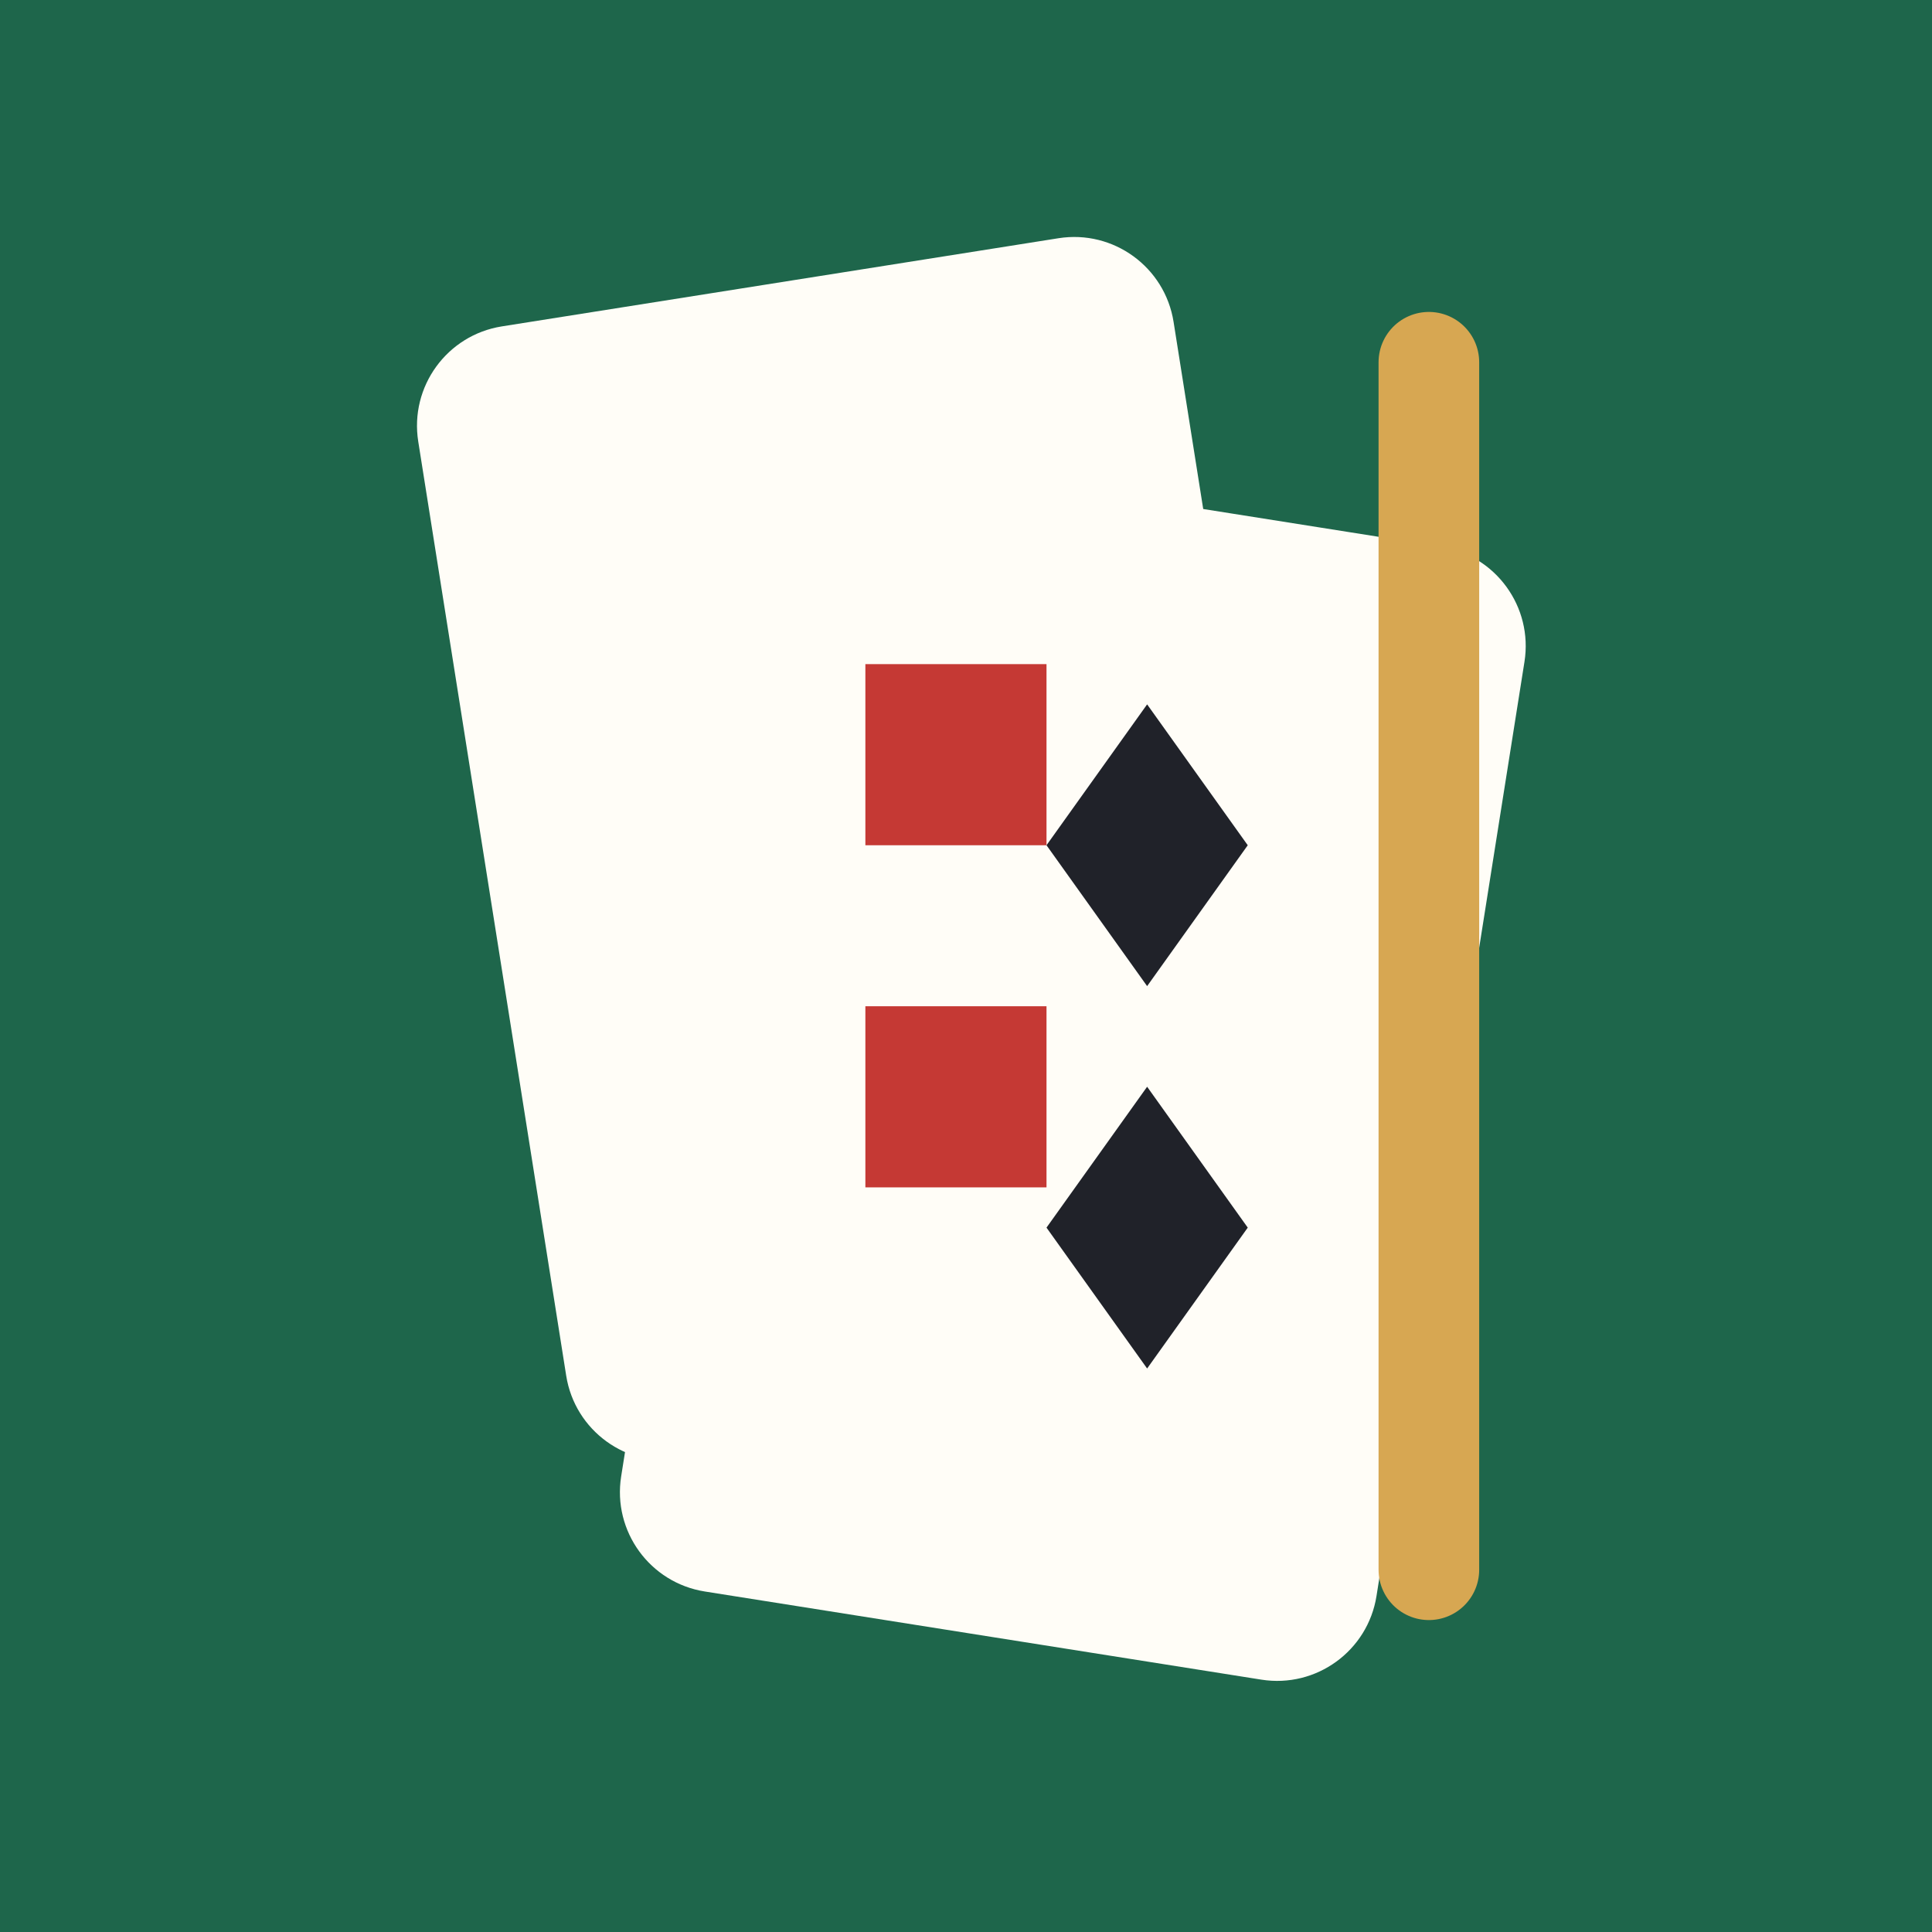
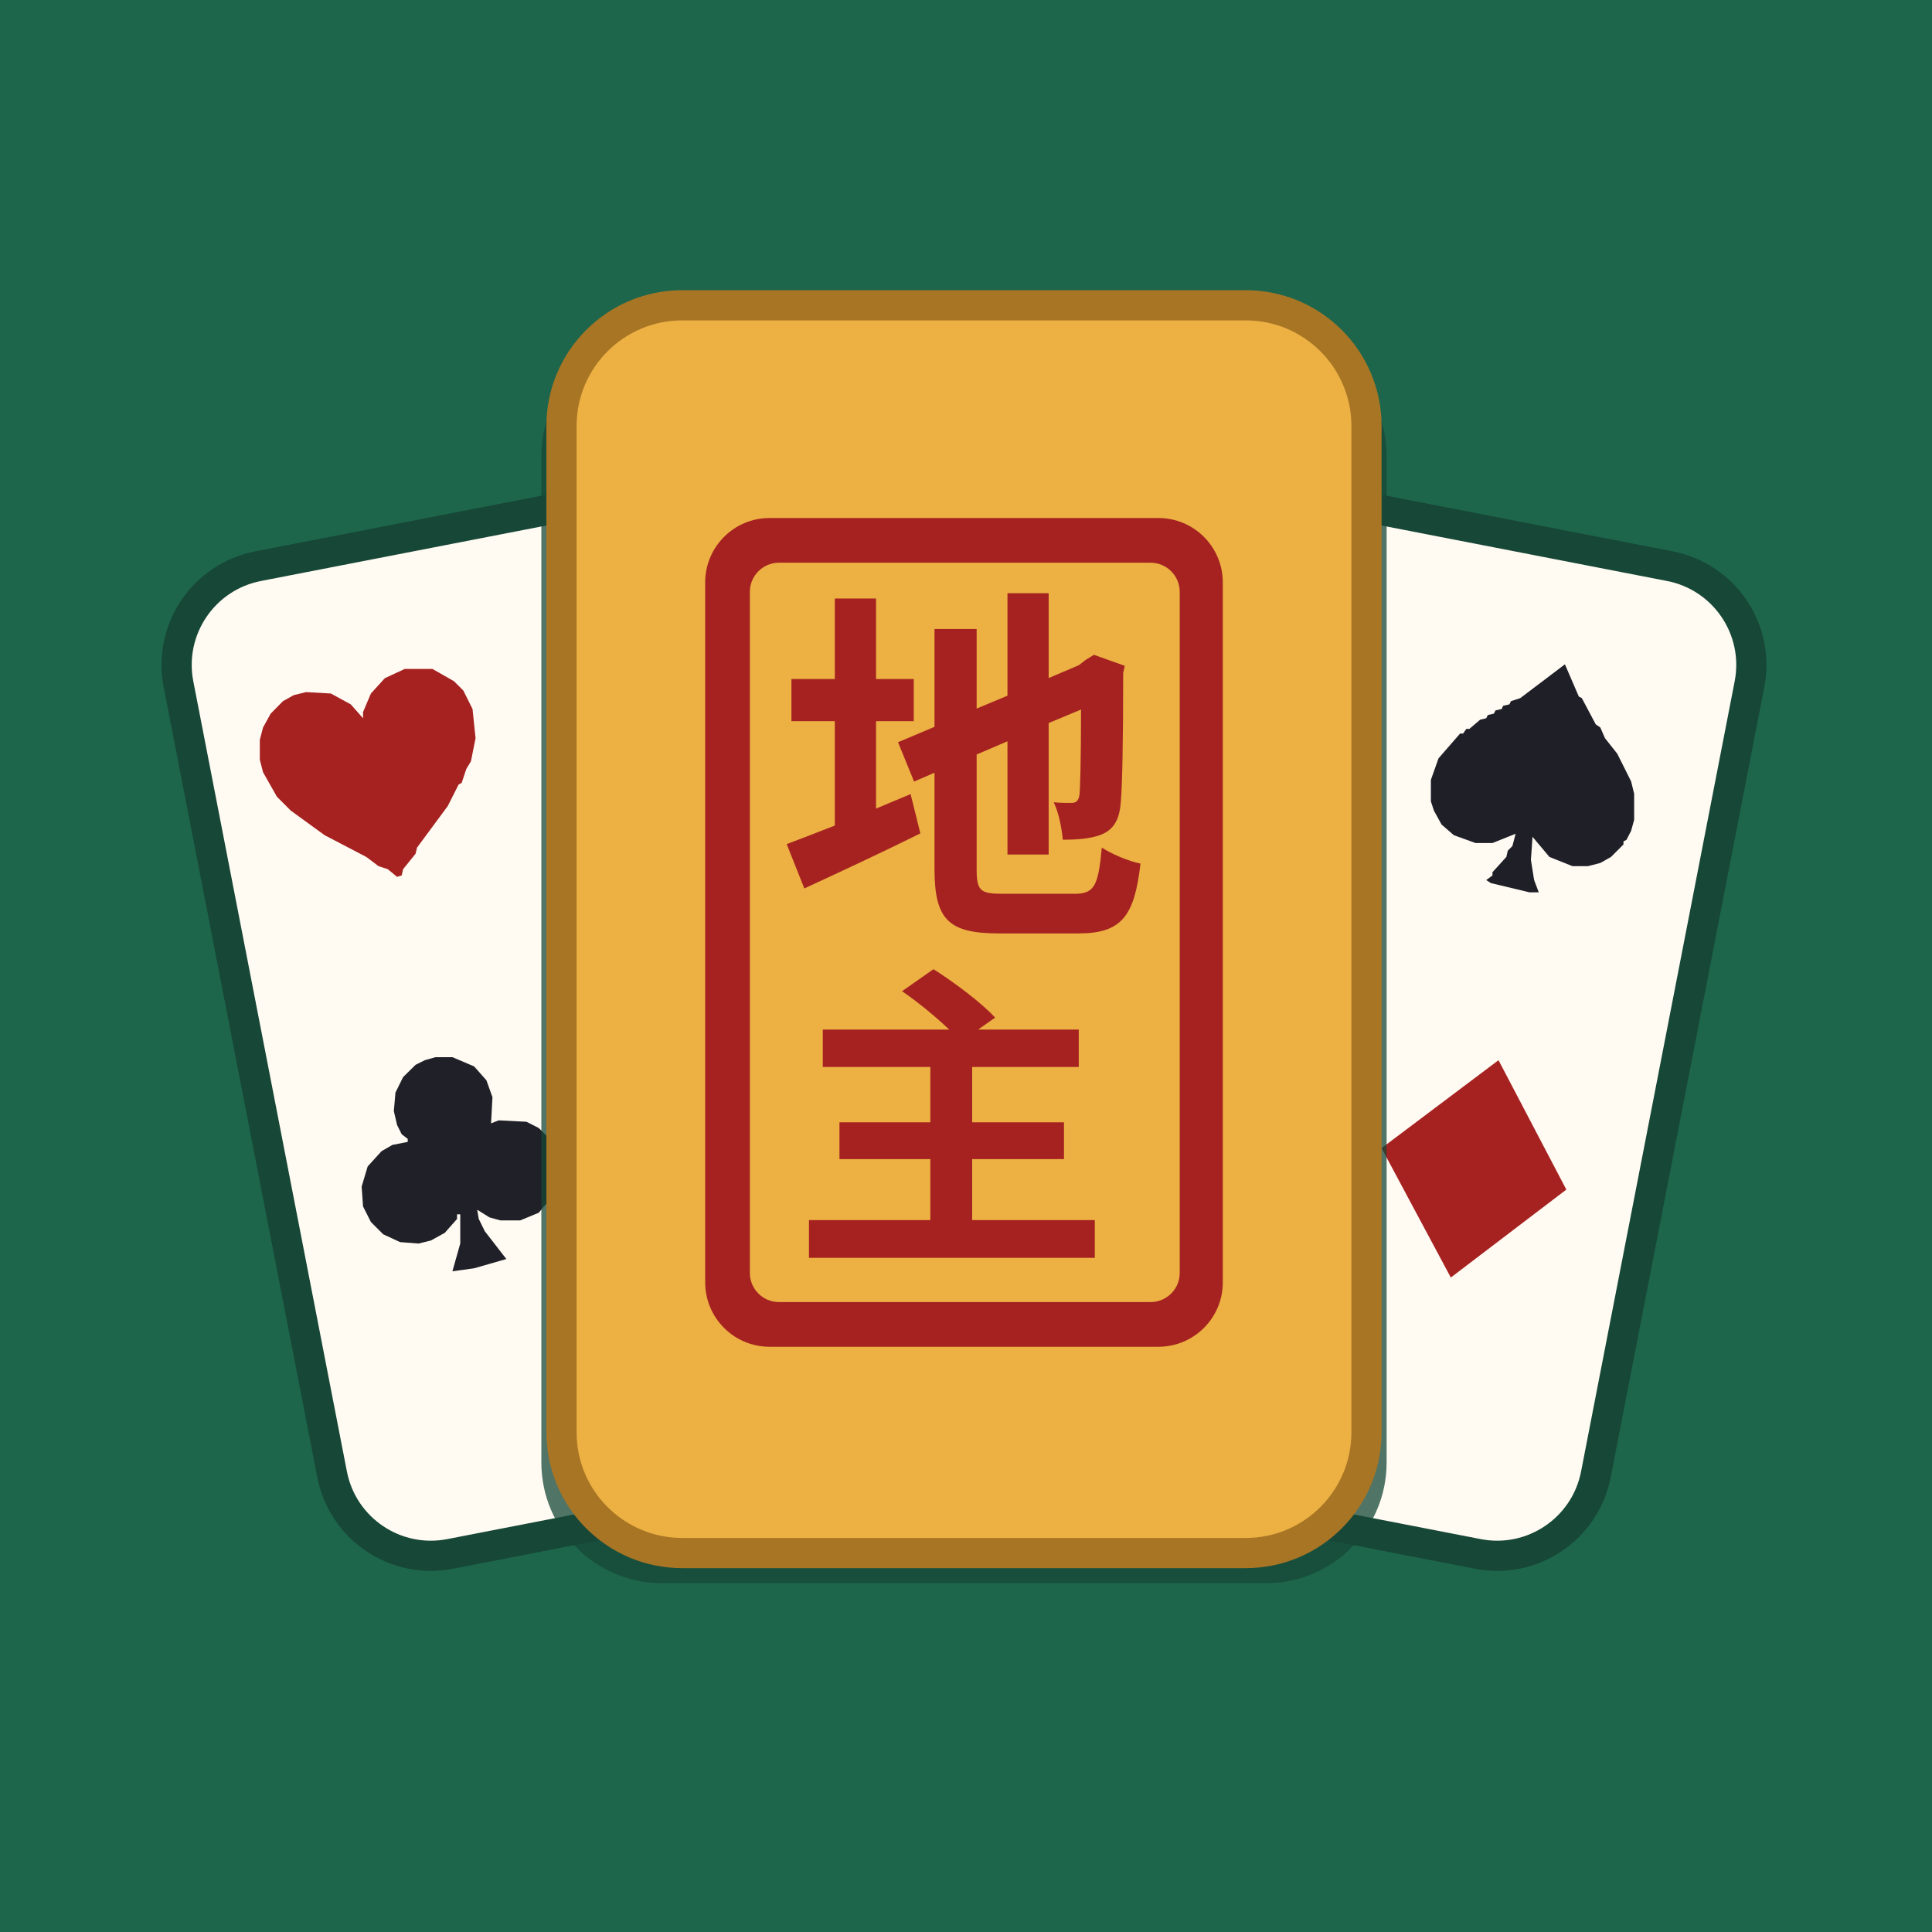
- <svg xmlns="http://www.w3.org/2000/svg" viewBox="0 0 96 96" fill="none">
+ <svg xmlns="http://www.w3.org/2000/svg" viewBox="0 0 96 96" role="img" aria-label="Dou Dizhu">
  <rect width="96" height="96" fill="#1e664b" />
-   <rect x="20" y="17" width="38" height="57" rx="5" fill="#fffdf7" transform="rotate(-9 20 17)" />
-   <rect x="39" y="22" width="38" height="57" rx="5" fill="#fffdf7" transform="rotate(9 39 22)" />
-   <path d="M43 33h9v9h-9zm0 17h9v9h-9z" fill="#c53934" />
-   <path d="m57 35 5 7-5 7-5-7zm0 19 5 7-5 7-5-7z" fill="#202229" />
-   <path d="M71 18v60" stroke="#d7a752" stroke-width="5" stroke-linecap="round" />
+   <g transform="translate(-.1 -.83)">
+     <g transform="rotate(-11 28 51.5)">
+       <rect x="12.5" y="26.5" width="31" height="50" rx="5" fill="#fffaf2" stroke="#164737" stroke-width="1.5" />
+     </g>
+     <g transform="rotate(11 68 51.5)">
+       <rect x="52.5" y="26.5" width="31" height="50" rx="5" fill="#fffaf2" stroke="#164737" stroke-width="1.5" />
+     </g>
+     <path d="M13.01 37.59 13.17 36.98 13.55 36.29 14.16 35.67 14.7 35.37 15.31 35.22 16.54 35.29 17.53 35.83 18.14 36.52 18.14 36.21 18.53 35.29 19.22 34.53 20.21 34.07 21.59 34.07 22.66 34.68 23.12 35.14 23.58 36.06 23.73 37.51 23.5 38.66 23.27 39.04 23.04 39.73 22.89 39.81 22.35 40.88 20.82 42.95 20.75 43.25 20.13 44.02 20.06 44.33 19.83 44.4 19.37 44.02 18.91 43.87 18.3 43.41 16.23 42.33 14.55 41.11 13.86 40.42 13.17 39.2 13.01 38.58Z" fill="#a52221" />
+     <path d="M18.07 59.79 18.37 58.79 19.06 58.03 19.6 57.72 20.36 57.57 20.36 57.42 20.06 57.19 19.83 56.73 19.67 56.04 19.75 55.12 20.13 54.35 20.75 53.74 21.21 53.51 21.74 53.36 22.58 53.36 23.66 53.82 24.27 54.51 24.57 55.35 24.5 56.65 24.88 56.5 26.26 56.57 26.87 56.88 27.48 57.49 27.79 58.03 27.94 58.64 27.94 59.41 27.64 60.17 26.87 61.09 25.95 61.47 24.96 61.47 24.42 61.32 23.81 60.94 23.89 61.4 24.19 62.01 25.26 63.39 23.66 63.85 22.58 64 22.97 62.62 22.97 61.17 22.81 61.17 22.81 61.4 22.2 62.09 21.51 62.47 20.9 62.62 19.98 62.55 19.14 62.16 18.53 61.55 18.14 60.78Z" fill="#1f2028" />
+     <path d="M71.2 39.58 71.58 38.51 72.65 37.28 72.8 37.28 72.96 37.05 73.11 37.05 73.65 36.59 73.95 36.52 74.03 36.36 74.33 36.29 74.41 36.13 74.72 36.06 74.79 35.9 75.1 35.83 75.18 35.67 75.64 35.52 77.86 33.84 78.55 35.44 78.7 35.52 79.39 36.82 79.62 36.98 79.85 37.51 80.46 38.28 81.15 39.66 81.3 40.27 81.3 41.57 81.15 42.11 80.92 42.56 80.77 42.64 80.77 42.79 80.15 43.41 79.62 43.71 79 43.87 78.24 43.87 77.09 43.41 76.25 42.41 76.17 43.56 76.33 44.56 76.56 45.17 76.1 45.17 74.18 44.71 73.95 44.56 74.26 44.33 74.26 44.17 74.95 43.41 75.02 43.1 75.25 42.87 75.41 42.26 74.26 42.72 73.42 42.72 72.34 42.33 71.73 41.8 71.35 41.11 71.2 40.65Z" fill="#1f1f28" />
+     <path d="M68.75 57.88 74.56 53.51 77.93 59.94 72.19 64.31Z" fill="#a52221" />
+     <rect x="27" y="17.5" width="42" height="62" rx="6" fill="#164737" opacity=".75" />
+     <rect x="28" y="16" width="40" height="62" rx="6" fill="#ecb043" stroke="#a87524" stroke-width="1.5" />
+     <rect x="35.14" y="26.57" width="25.72" height="41.18" rx="3.2" fill="#a52221" />
+     <rect x="37.36" y="28.79" width="21.36" height="36.74" rx="1.45" fill="#ecb043" />
+     <text x="47.99" y="45.93" fill="#a52221" font-family="'PingFang SC','Microsoft YaHei',sans-serif" font-size="18.38" font-weight="900" text-anchor="middle" textLength="16.47" lengthAdjust="spacingAndGlyphs">地</text>
+     <text x="47.37" y="62.41" fill="#a52221" font-family="'PingFang SC','Microsoft YaHei',sans-serif" font-size="15.77" font-weight="900" text-anchor="middle" textLength="15.09" lengthAdjust="spacingAndGlyphs">主</text>
+   </g>
</svg>
